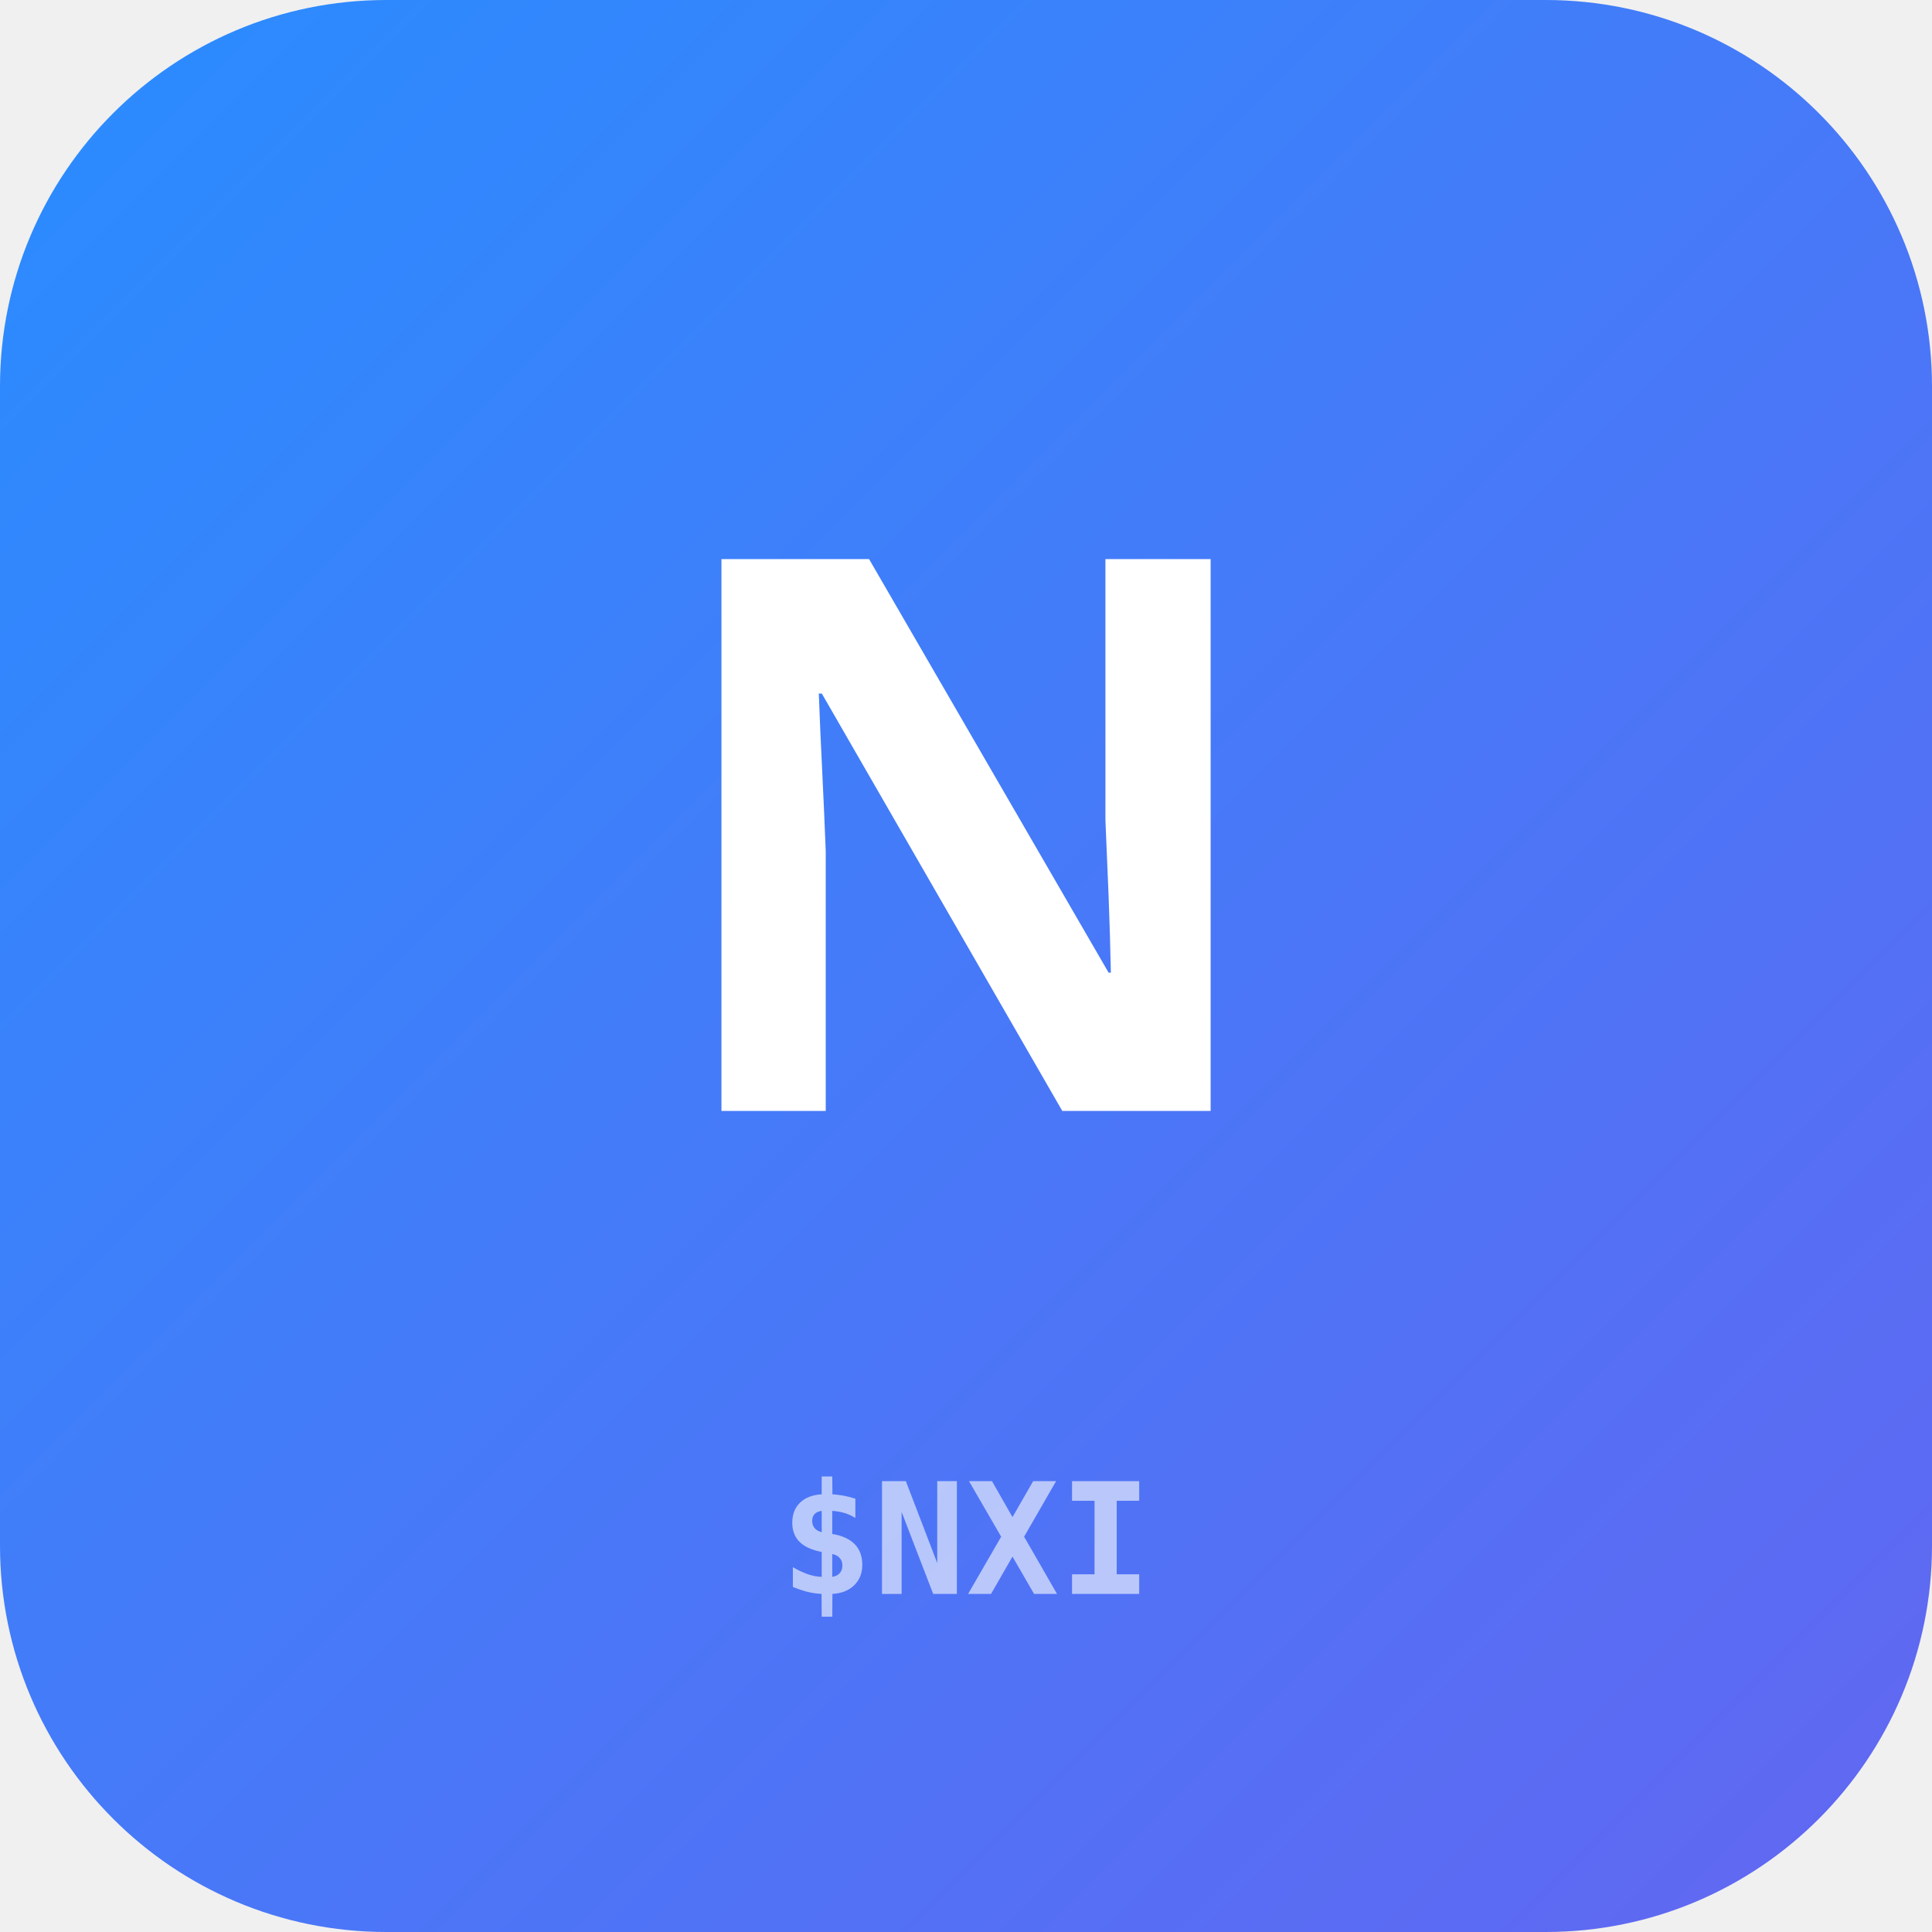
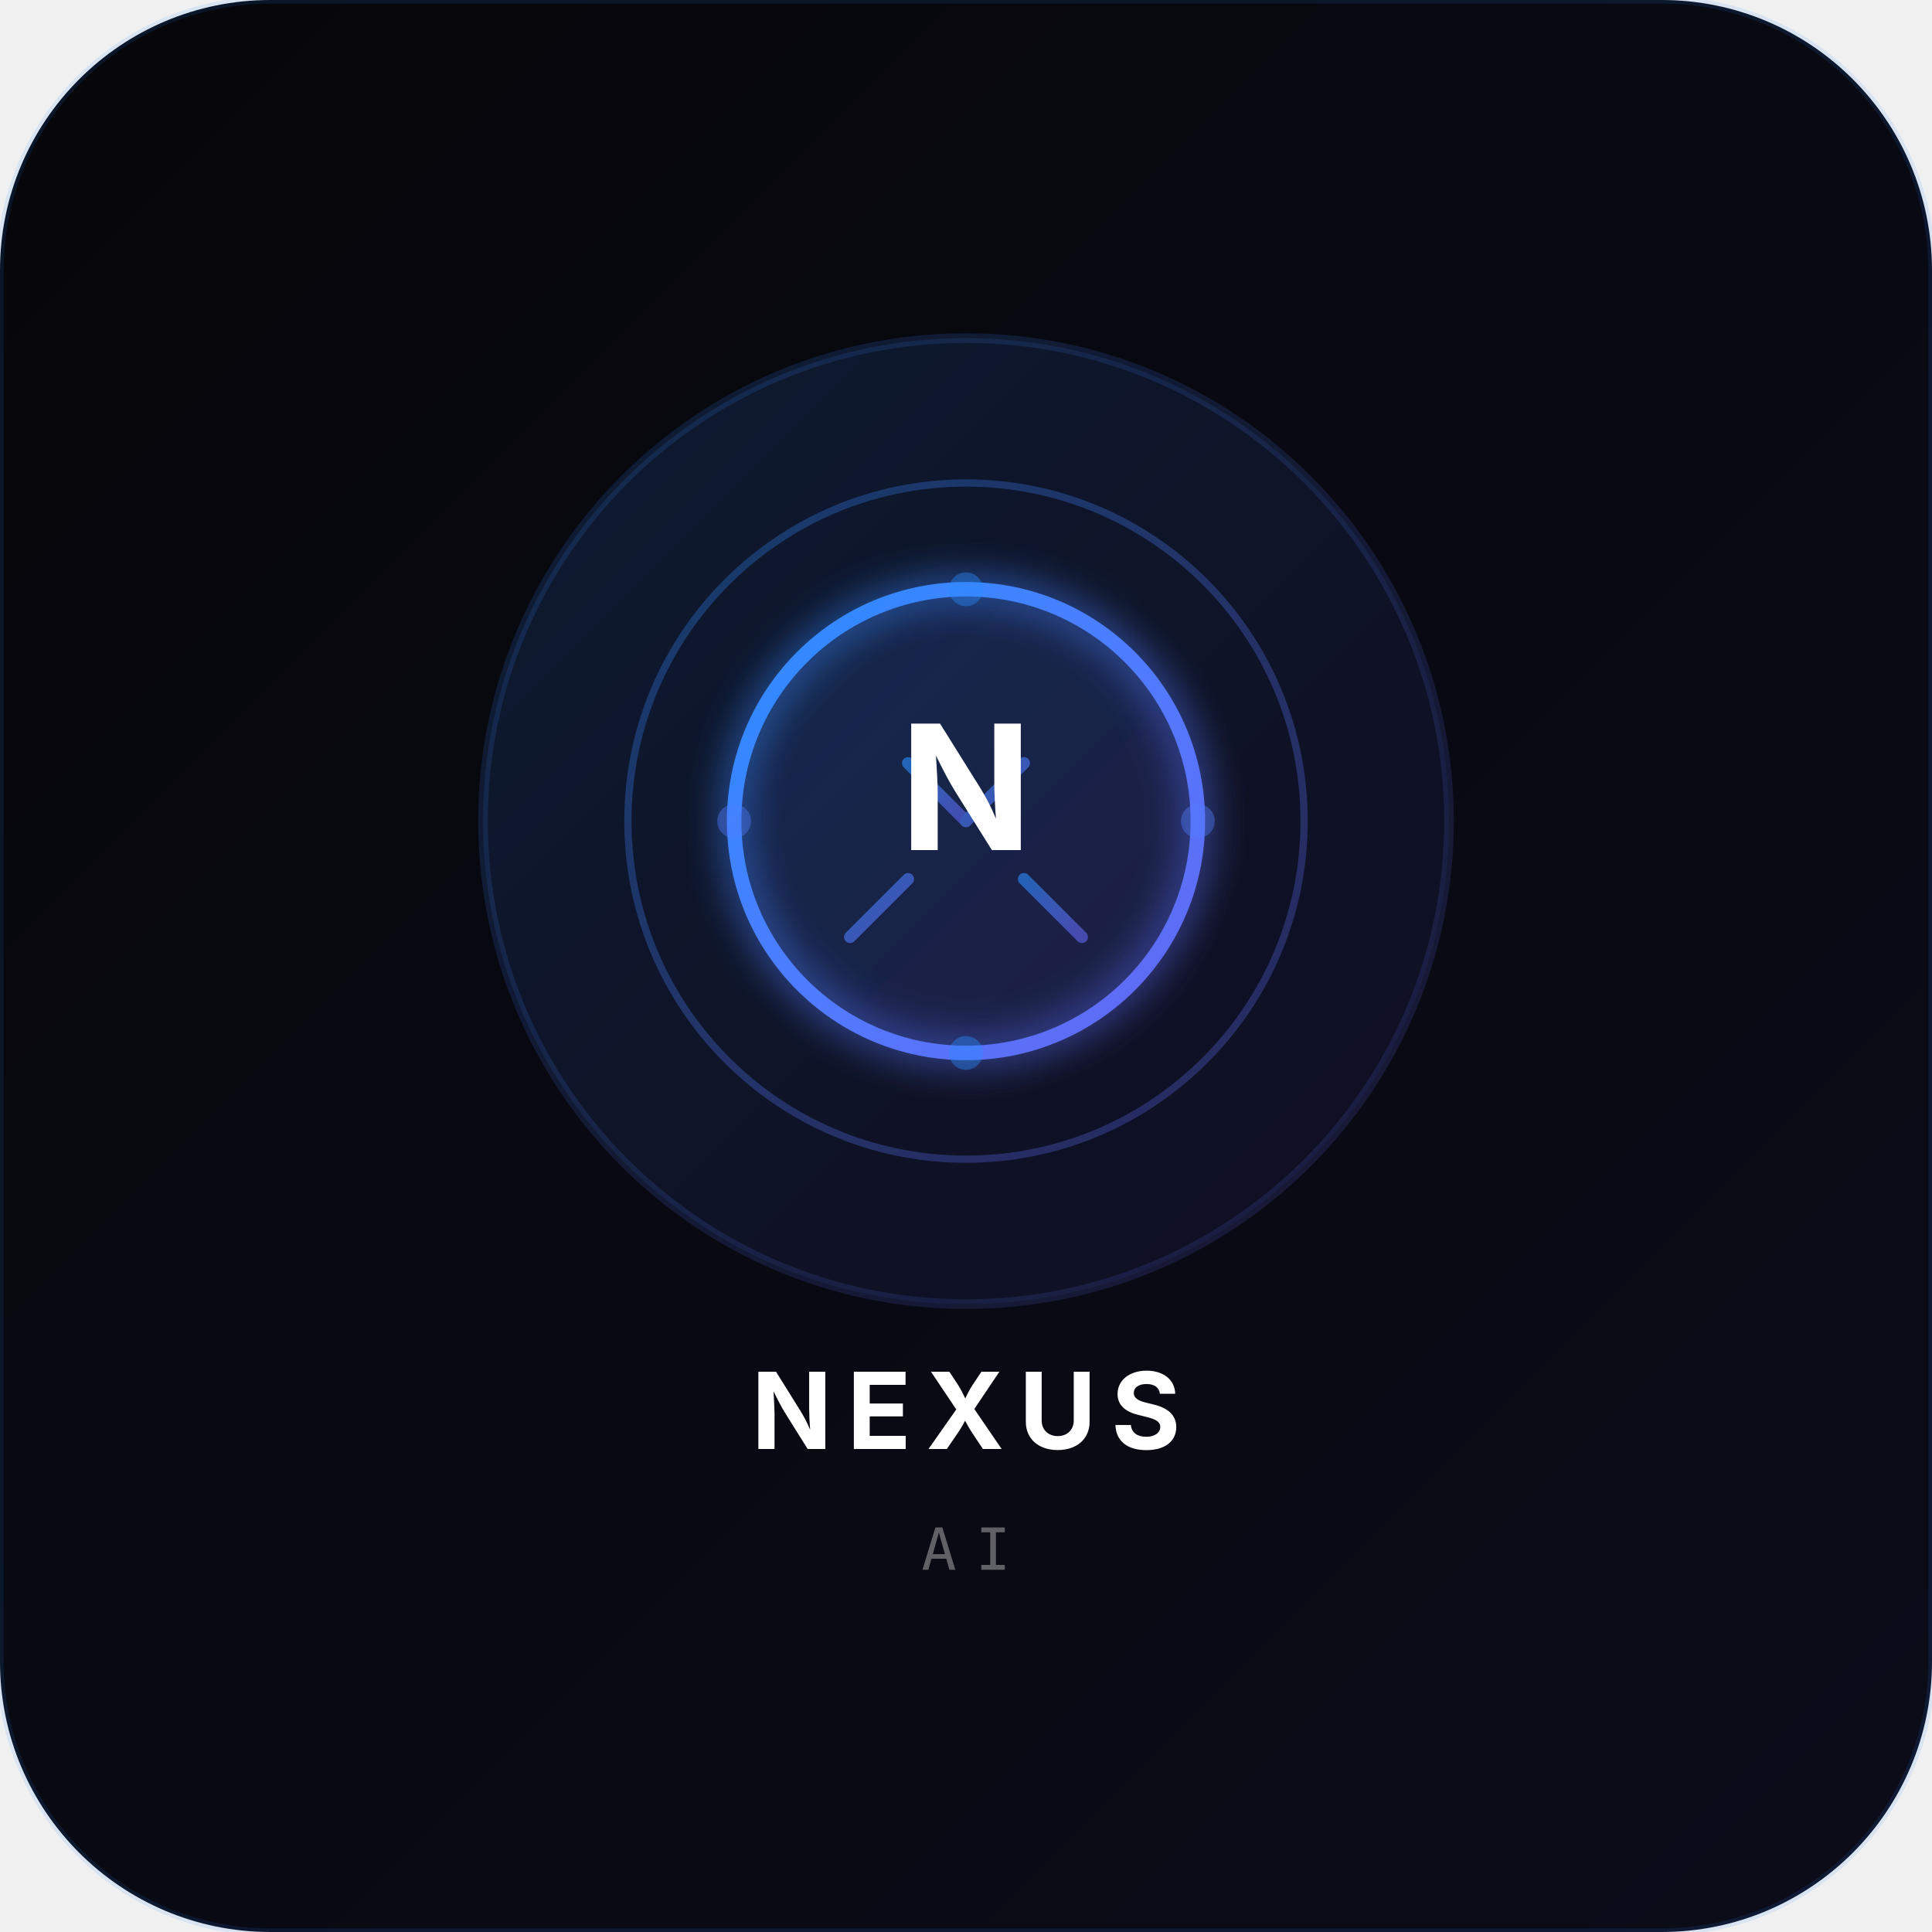
- <svg xmlns="http://www.w3.org/2000/svg" viewBox="0 0 200 200" width="200" height="200">
+ <svg xmlns="http://www.w3.org/2000/svg" viewBox="0 0 400 400" width="400" height="400">
  <defs>
-     <linearGradient id="g" x1="0%" y1="0%" x2="100%" y2="100%">
+     <linearGradient id="bgGrad" x1="0%" y1="0%" x2="100%" y2="100%">
+       <stop offset="0%" stop-color="#06060a" />
+       <stop offset="100%" stop-color="#0c0c1a" />
+     </linearGradient>
+     <linearGradient id="accentGrad" x1="0%" y1="0%" x2="100%" y2="100%">
      <stop offset="0%" stop-color="#298dff" />
+       <stop offset="50%" stop-color="#4f7cff" />
      <stop offset="100%" stop-color="#6366f1" />
    </linearGradient>
+     <linearGradient id="glowGrad" x1="0%" y1="0%" x2="100%" y2="100%">
+       <stop offset="0%" stop-color="#298dff" stop-opacity="0.15" />
+       <stop offset="100%" stop-color="#6366f1" stop-opacity="0.05" />
+     </linearGradient>
+     <filter id="glow">
+       <feGaussianBlur stdDeviation="4" result="blur" />
+       <feMerge>
+         <feMergeNode in="blur" />
+         <feMergeNode in="SourceGraphic" />
+       </feMerge>
+     </filter>
  </defs>
-   <rect width="200" height="200" rx="40" fill="url(#g)" />
-   <text x="100" y="115" text-anchor="middle" fill="white" font-size="80" font-weight="800" font-family="system-ui">N</text>
-   <text x="100" y="165" text-anchor="middle" fill="rgba(255,255,255,0.6)" font-size="16" font-weight="600" font-family="monospace">$NXI</text>
+   <rect width="400" height="400" rx="56" fill="url(#bgGrad)" stroke="rgba(41,141,255,0.12)" stroke-width="1.5" />
+   <circle cx="200" cy="170" r="100" fill="url(#glowGrad)" />
+   <circle cx="200" cy="170" r="100" fill="none" stroke="url(#accentGrad)" stroke-width="2" opacity="0.15" />
+   <circle cx="200" cy="170" r="70" fill="none" stroke="url(#accentGrad)" stroke-width="1.5" opacity="0.3" />
+   <g filter="url(#glow)">
+     <circle cx="200" cy="170" r="48" fill="none" stroke="url(#accentGrad)" stroke-width="3" />
+     <circle cx="200" cy="170" r="48" fill="url(#accentGrad)" opacity="0.08" />
+   </g>
+   <g stroke="url(#accentGrad)" stroke-width="2.5" stroke-linecap="round" opacity="0.6">
+     <line x1="200" y1="122" x2="200" y2="140" />
+     <line x1="200" y1="200" x2="200" y2="218" />
+     <line x1="152" y1="170" x2="170" y2="170" />
+     <line x1="230" y1="170" x2="248" y2="170" />
+     <line x1="188" y1="158" x2="200" y2="170" />
+     <line x1="212" y1="182" x2="224" y2="194" />
+     <line x1="188" y1="182" x2="176" y2="194" />
+     <line x1="212" y1="158" x2="200" y2="170" />
+   </g>
+   <g opacity="0.4">
+     <circle cx="200" cy="122" r="3.5" fill="#298dff" />
+     <circle cx="200" cy="218" r="3.5" fill="#298dff" />
+     <circle cx="152" cy="170" r="3.5" fill="#4f7cff" />
+     <circle cx="248" cy="170" r="3.5" fill="#4f7cff" />
+   </g>
+   <text x="200" y="176" text-anchor="middle" fill="white" font-size="36" font-weight="700" font-family="system-ui, -apple-system, sans-serif" letter-spacing="-0.5">N</text>
+   <text x="200" y="300" text-anchor="middle" fill="white" font-size="22" font-weight="700" font-family="system-ui, -apple-system, sans-serif" letter-spacing="3">NEXUS</text>
+   <text x="200" y="325" text-anchor="middle" fill="rgba(255,255,255,0.35)" font-size="12" font-family="'SF Mono', 'JetBrains Mono', monospace" letter-spacing="4">AI</text>
</svg>
